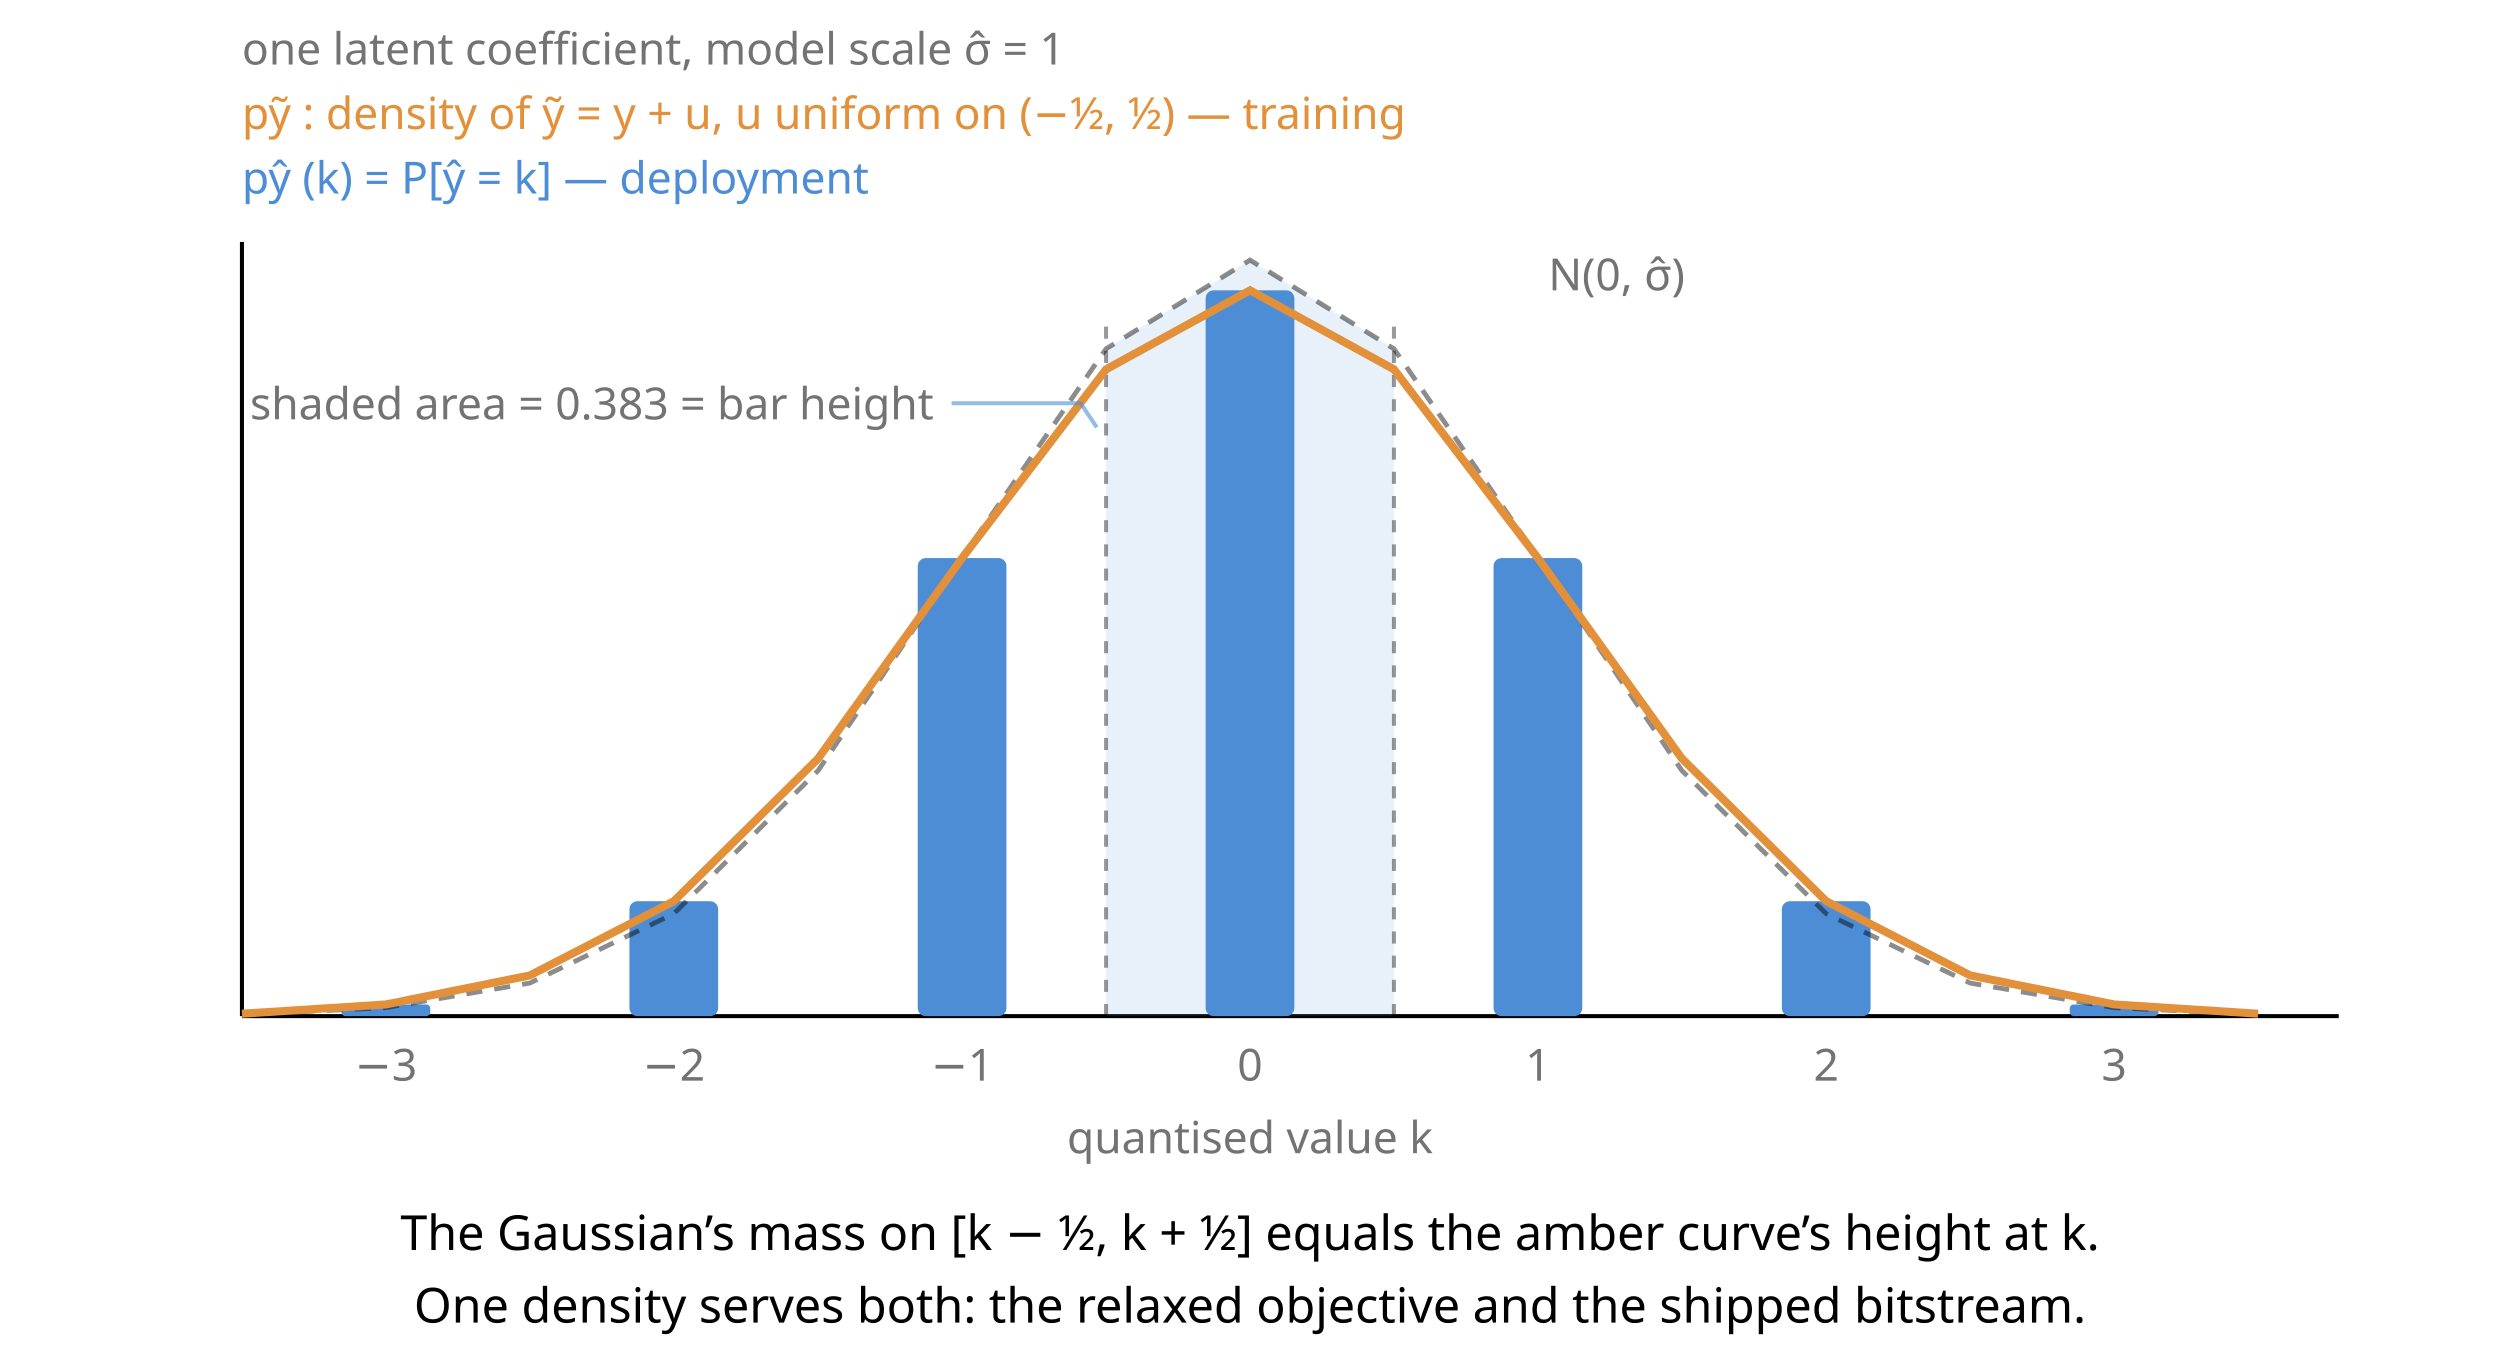
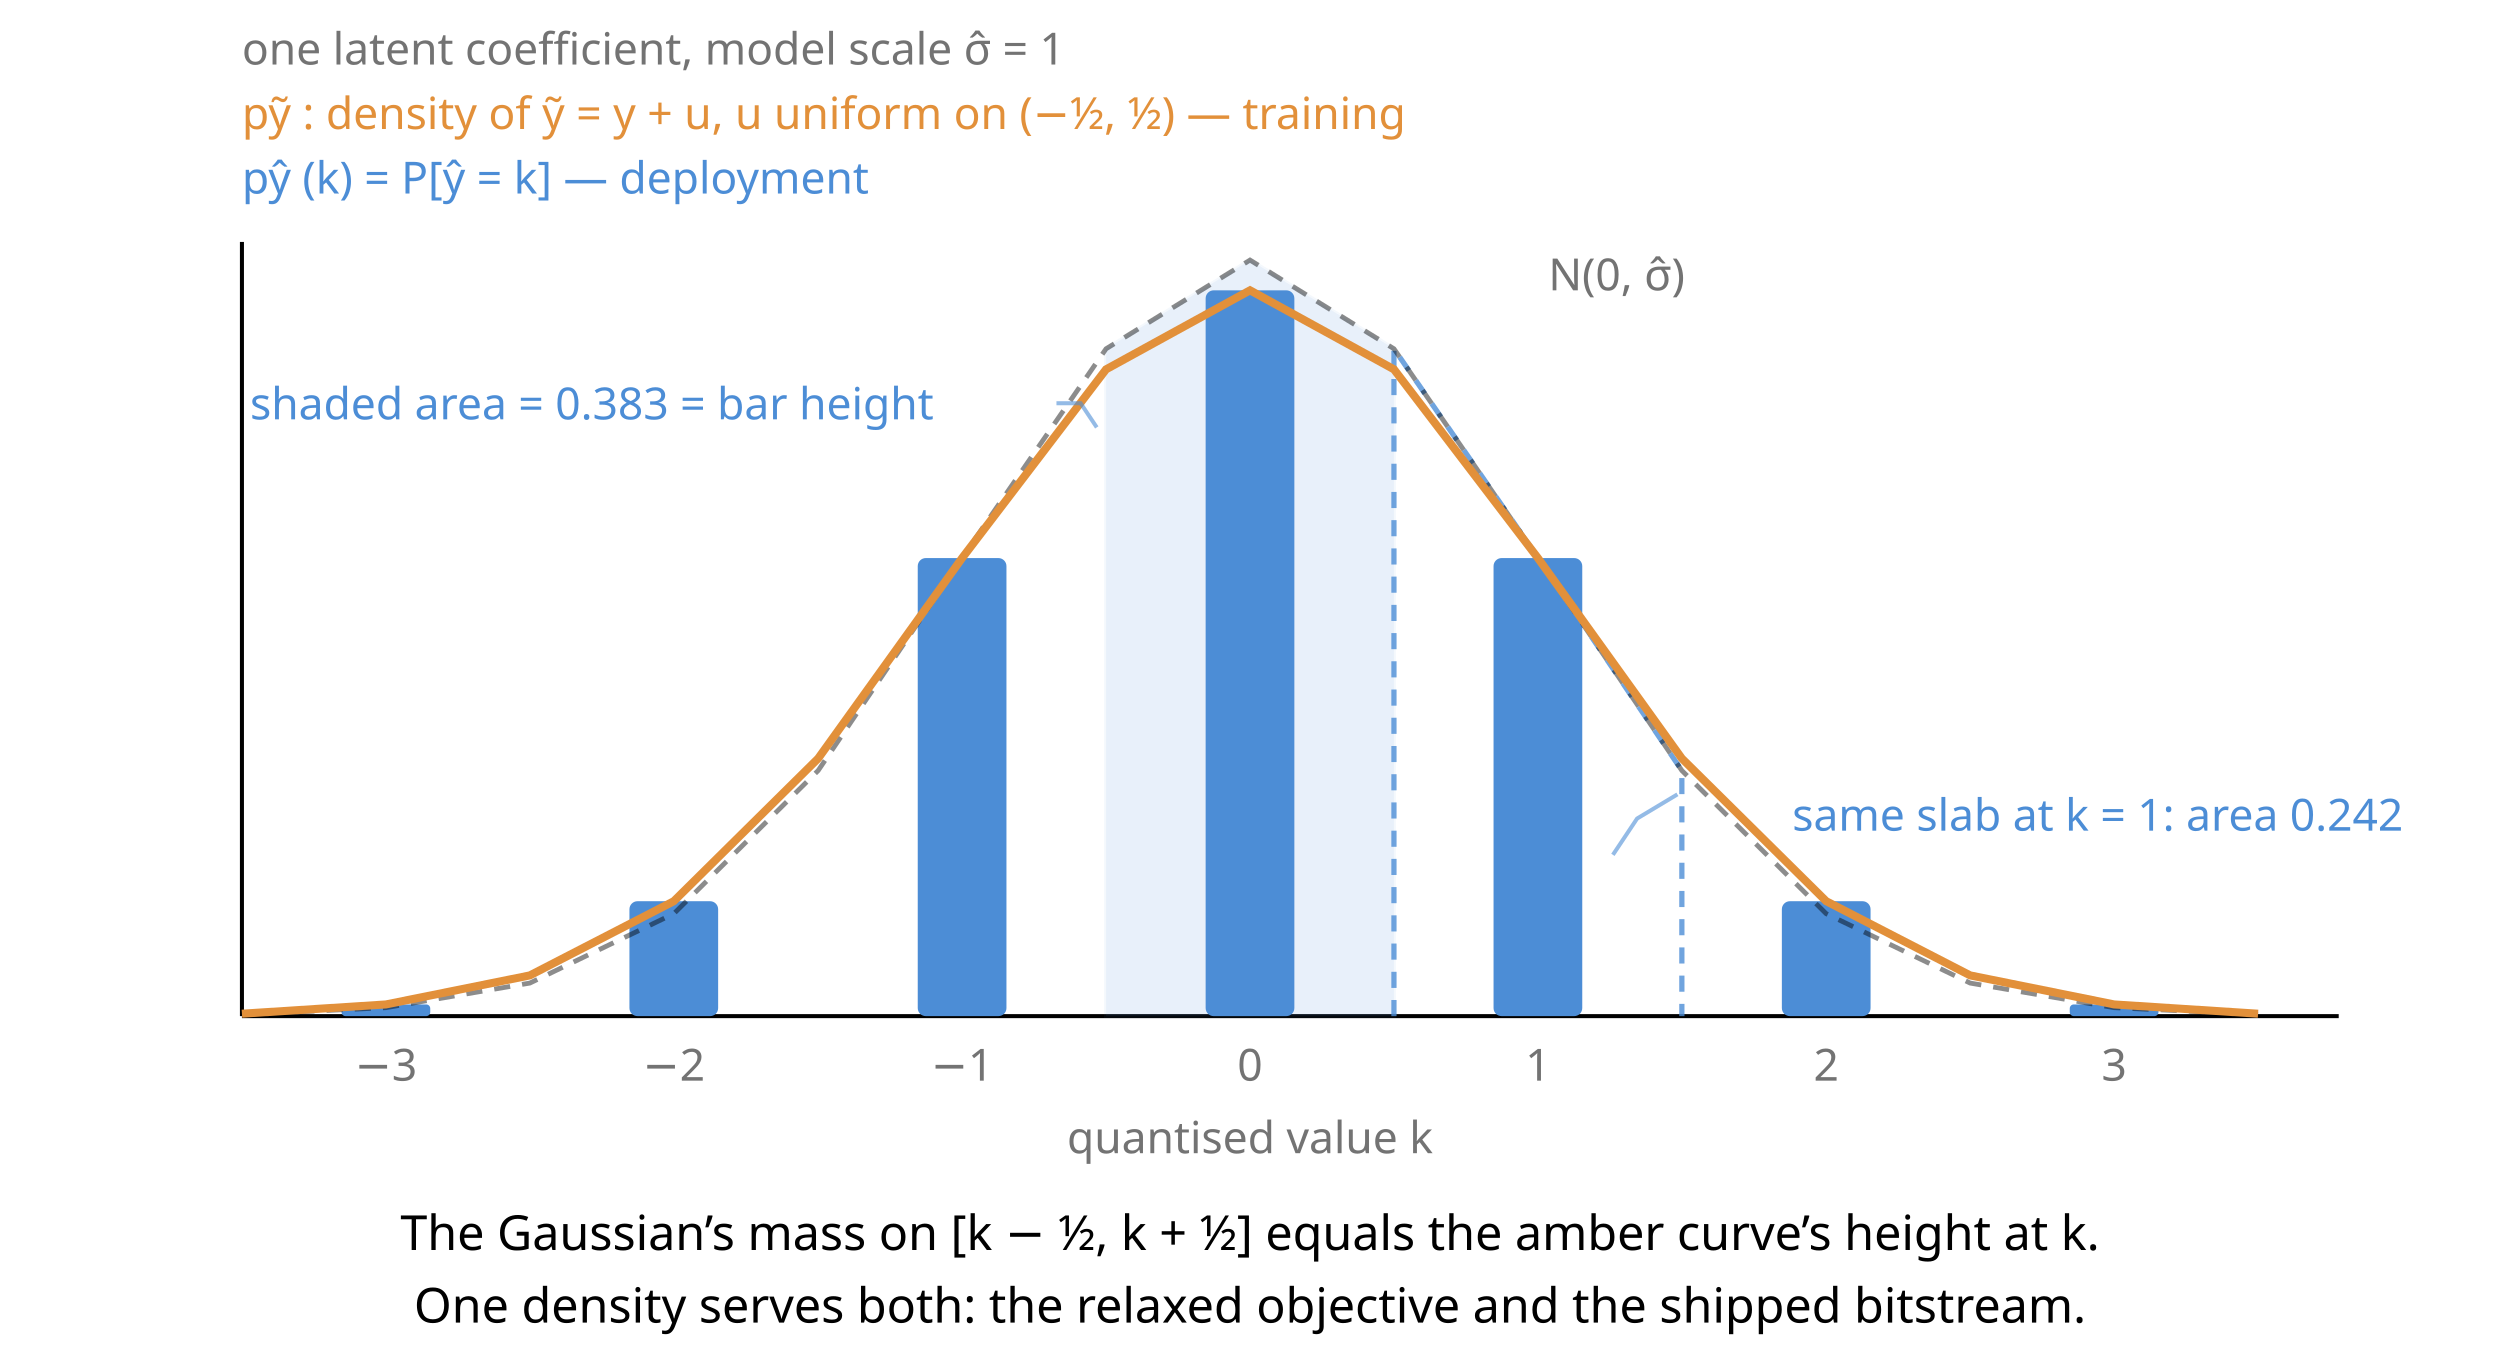
<svg xmlns="http://www.w3.org/2000/svg" viewBox="0 0 620 336" font-family="system-ui, sans-serif" font-size="12">
  <style>
    .label { fill: currentColor; }
    .muted { fill: currentColor; opacity: 0.55; font-size: 11px; }
    .guide { stroke: currentColor; stroke-opacity: 0.4; stroke-width: 1; stroke-dasharray: 3 3; fill: none; }
    .axis  { stroke: currentColor; stroke-width: 1; }
    .gauss { stroke: currentColor; stroke-opacity: 0.45; stroke-width: 1.2; stroke-dasharray: 4 3; fill: none; }
    .amberl{ stroke: #e2903a; stroke-width: 2; fill: none; }
    .amber { fill: #e2903a; }
    .blue  { fill: #4c8dd6; }
  </style>
  <text class="muted" x="60" y="16">one latent coefficient, model scale σ̂ = 1</text>
  <text class="amber" x="60" y="32" font-size="11">pỹ : density of ỹ = y + u, u uniform on (−½, ½)  — training</text>
  <text class="blue" x="60" y="48" font-size="11">pŷ (k) = P[ŷ = k] — deployment</text>
  <line class="axis" x1="60" y1="252" x2="580" y2="252" />
  <line class="axis" x1="60" y1="252" x2="60" y2="60" />
-   <path fill="#4c8dd6" opacity="0.13" d="M274.3 252 L274.3 86.5 L310 64.5 L345.7 86.5 L345.7 252 Z" />
-   <path class="guide" d="M274.3 252 L274.3 78" />
-   <path class="guide" d="M345.7 252 L345.7 78" />
+   <path fill="#4c8dd6" opacity="0.13" stroke="#4c8dd6" stroke-opacity="0.45" stroke-width="1" d="M274.3 252 L274.3 86.5 L310 64.5 L345.7 86.5 L345.7 252 Z" />
+   <path fill="none" stroke="#4c8dd6" stroke-opacity="0.8" stroke-width="1.3" stroke-dasharray="4 3" d="M345.7 252 L345.7 86.5 L381.4 138.3 L417.1 191.1 L417.1 252" />
  <g class="blue">
    <rect x="299" y="72" width="22" height="180" rx="2" />
    <rect x="227.6" y="138.4" width="22" height="113.6" rx="2" />
    <rect x="370.4" y="138.4" width="22" height="113.6" rx="2" />
    <rect x="156.1" y="223.5" width="22" height="28.5" rx="2" />
    <rect x="441.9" y="223.5" width="22" height="28.5" rx="2" />
    <rect x="84.7" y="249.1" width="22" height="2.9" rx="1" />
    <rect x="513.3" y="249.1" width="22" height="2.9" rx="1" />
  </g>
  <path class="gauss" d="M60 251.6 L95.7 249.9 L131.4 243.8 L167.1 226.6 L202.9 191.1 L238.6 138.3 L274.3 86.5 L310 64.5 L345.7 86.5 L381.4 138.3 L417.1 191.1 L452.9 226.6 L488.6 243.8 L524.3 249.9 L560 251.6" />
  <text class="muted" x="384" y="72">N(0, σ̂)</text>
  <path class="amberl" d="M60 251.4 L95.7 249.1 L131.4 241.9 L167.1 223.5 L202.9 188.1 L238.6 138.4 L274.3 91.6 L310 72 L345.7 91.6 L381.4 138.4 L417.1 188.1 L452.9 223.5 L488.6 241.9 L524.3 249.1 L560 251.4" />
-   <text class="muted" x="62" y="104" fill="#4c8dd6">shaded area = 0.383 = bar height</text>
-   <path stroke="#4c8dd6" stroke-width="1" fill="none" opacity="0.6" d="M236 100 L268 100 L272 106" />
+   <text x="62" y="104" font-size="11" style="fill:#4c8dd6">shaded area = 0.383 = bar height</text>
+   <path stroke="#4c8dd6" stroke-width="1" fill="none" opacity="0.6" d="M262 100 L268 100 L272 106" />
+   <text x="596" y="206" font-size="11" text-anchor="end" style="fill:#4c8dd6">same slab at k = 1: area 0.242</text>
+   <path stroke="#4c8dd6" stroke-width="1" fill="none" opacity="0.6" d="M416 197 L406 203 L400 212" />
  <g class="muted" text-anchor="middle">
    <text x="95.7" y="268">−3</text>
    <text x="167.1" y="268">−2</text>
    <text x="238.6" y="268">−1</text>
    <text x="310" y="268">0</text>
    <text x="381.4" y="268">1</text>
    <text x="452.9" y="268">2</text>
    <text x="524.3" y="268">3</text>
  </g>
  <text class="muted" x="310" y="286" text-anchor="middle">quantised value k</text>
  <text class="label" x="310" y="310" text-anchor="middle" font-size="12">The Gaussian’s mass on [k − ½, k + ½] equals the amber curve’s height at k.</text>
  <text class="label" x="310" y="328" text-anchor="middle" font-size="12">One density serves both: the relaxed objective and the shipped bitstream.</text>
</svg>
